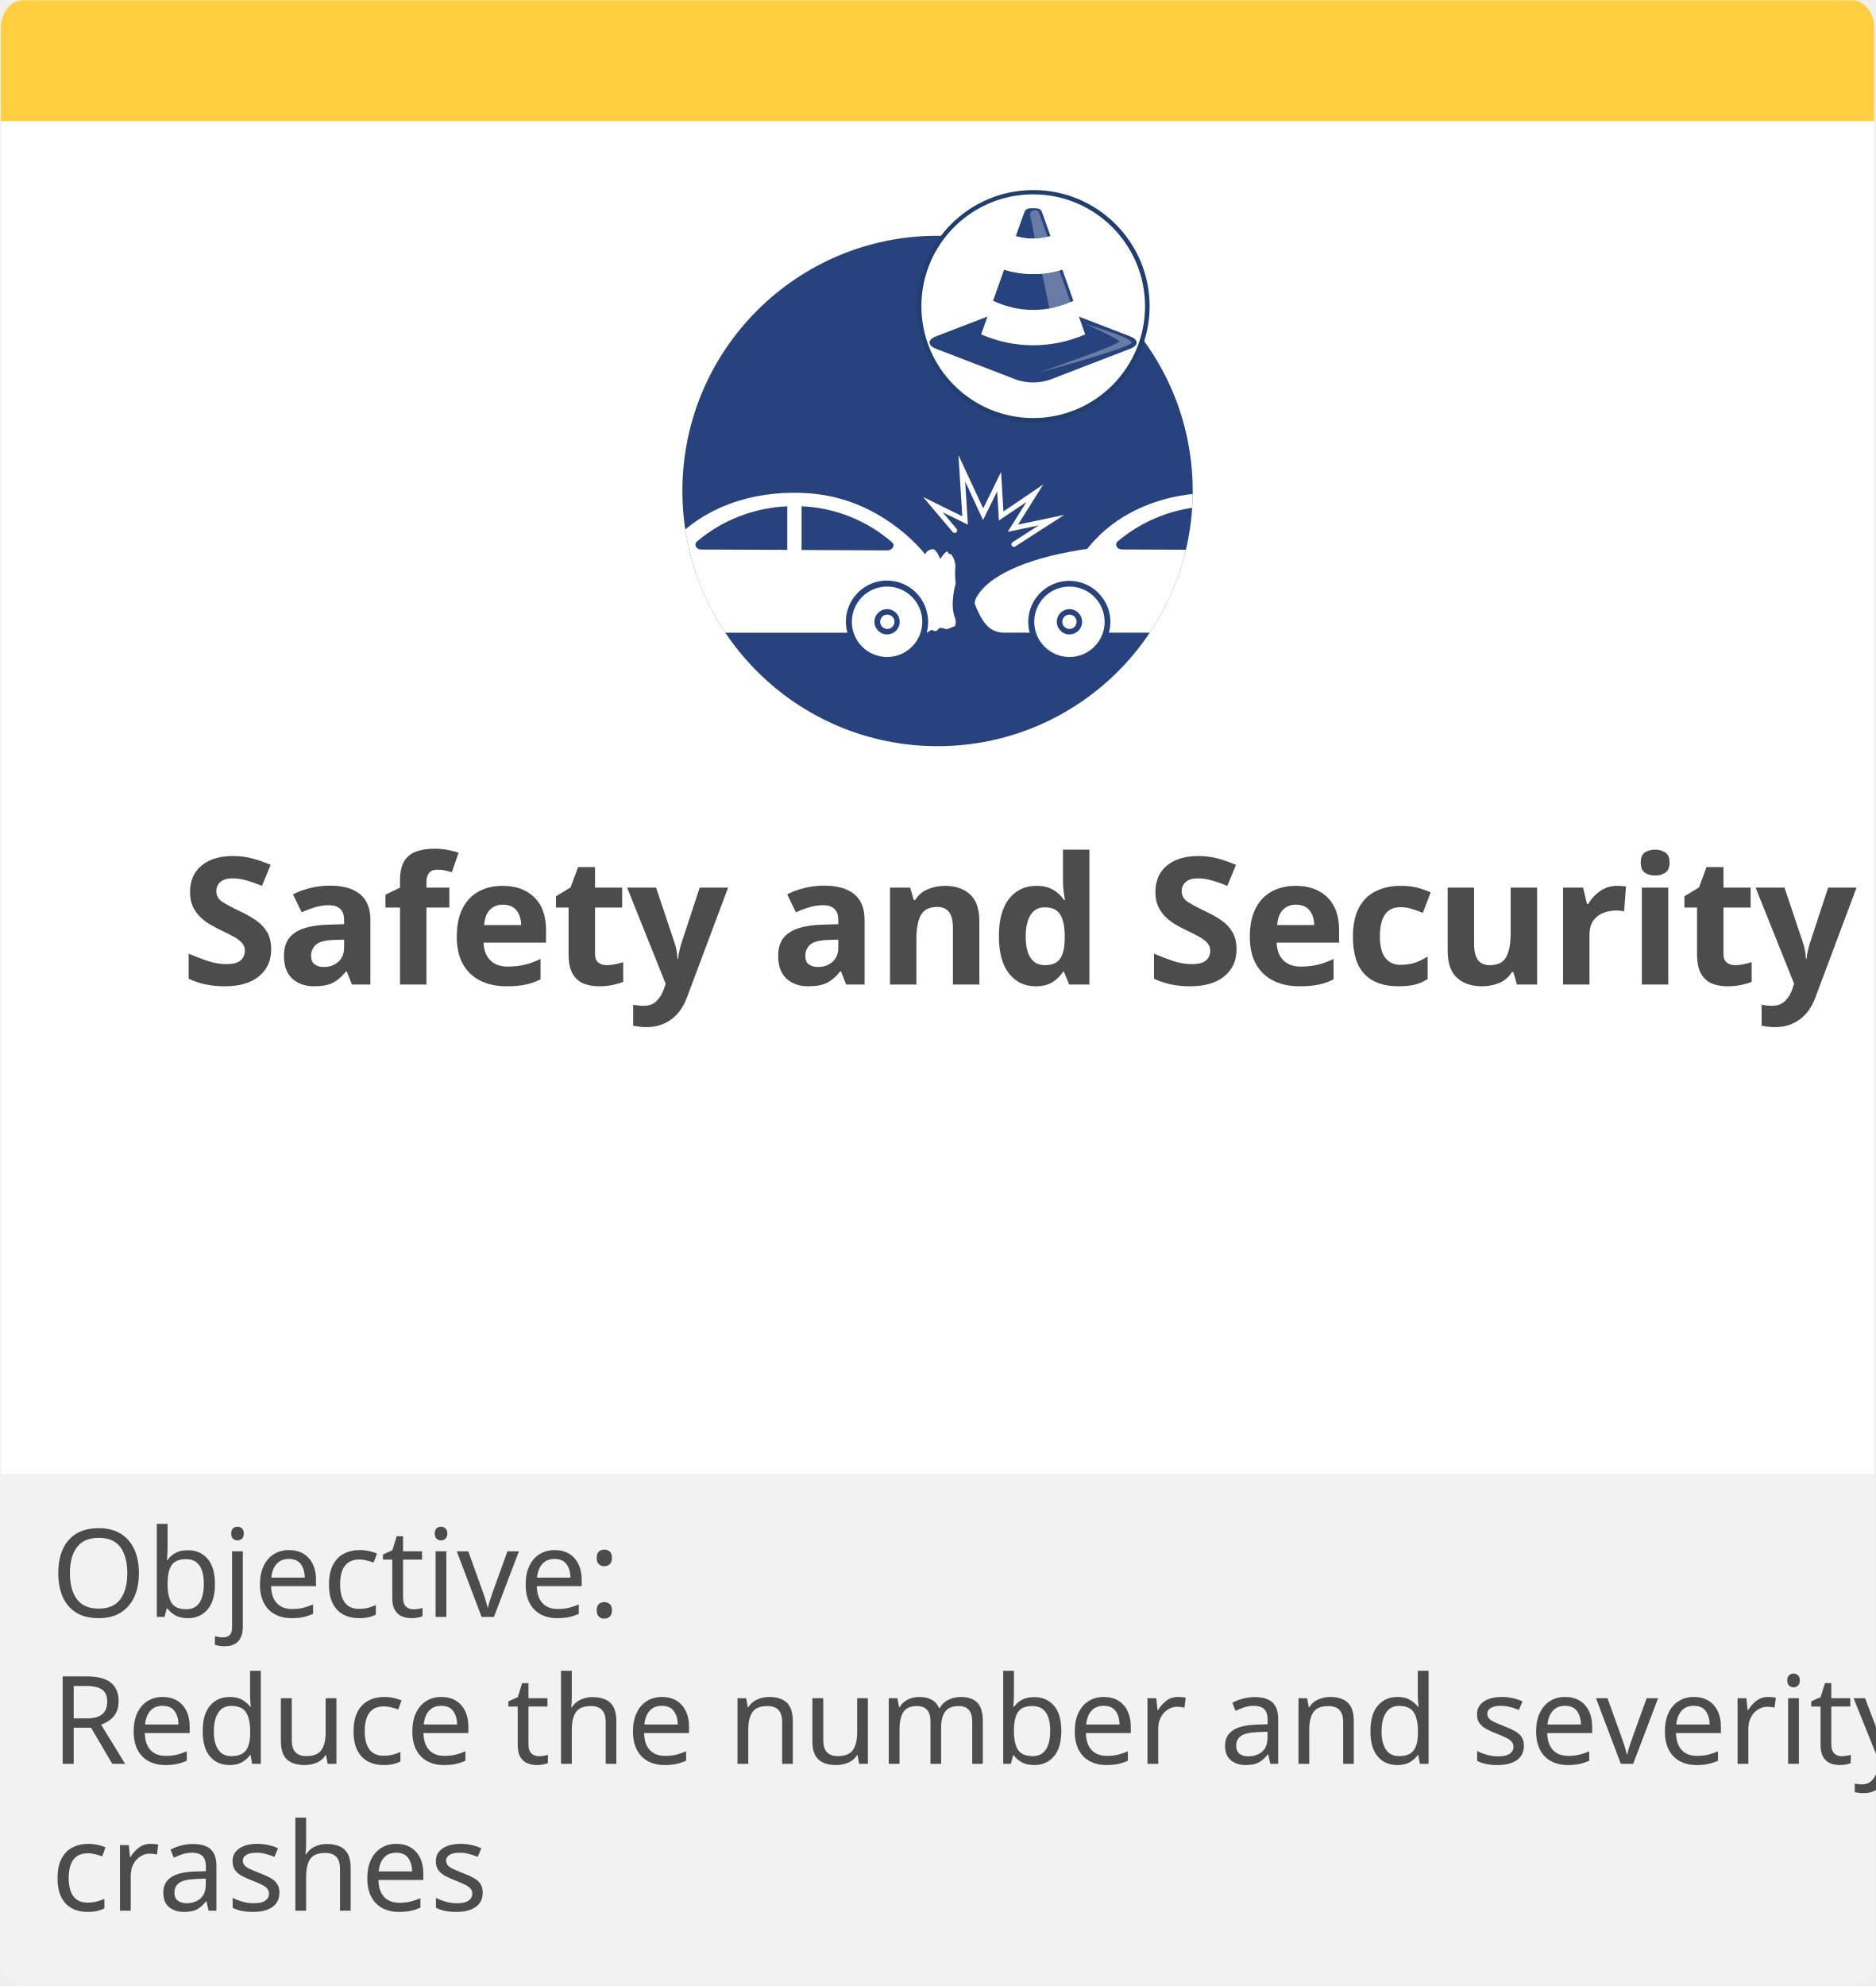
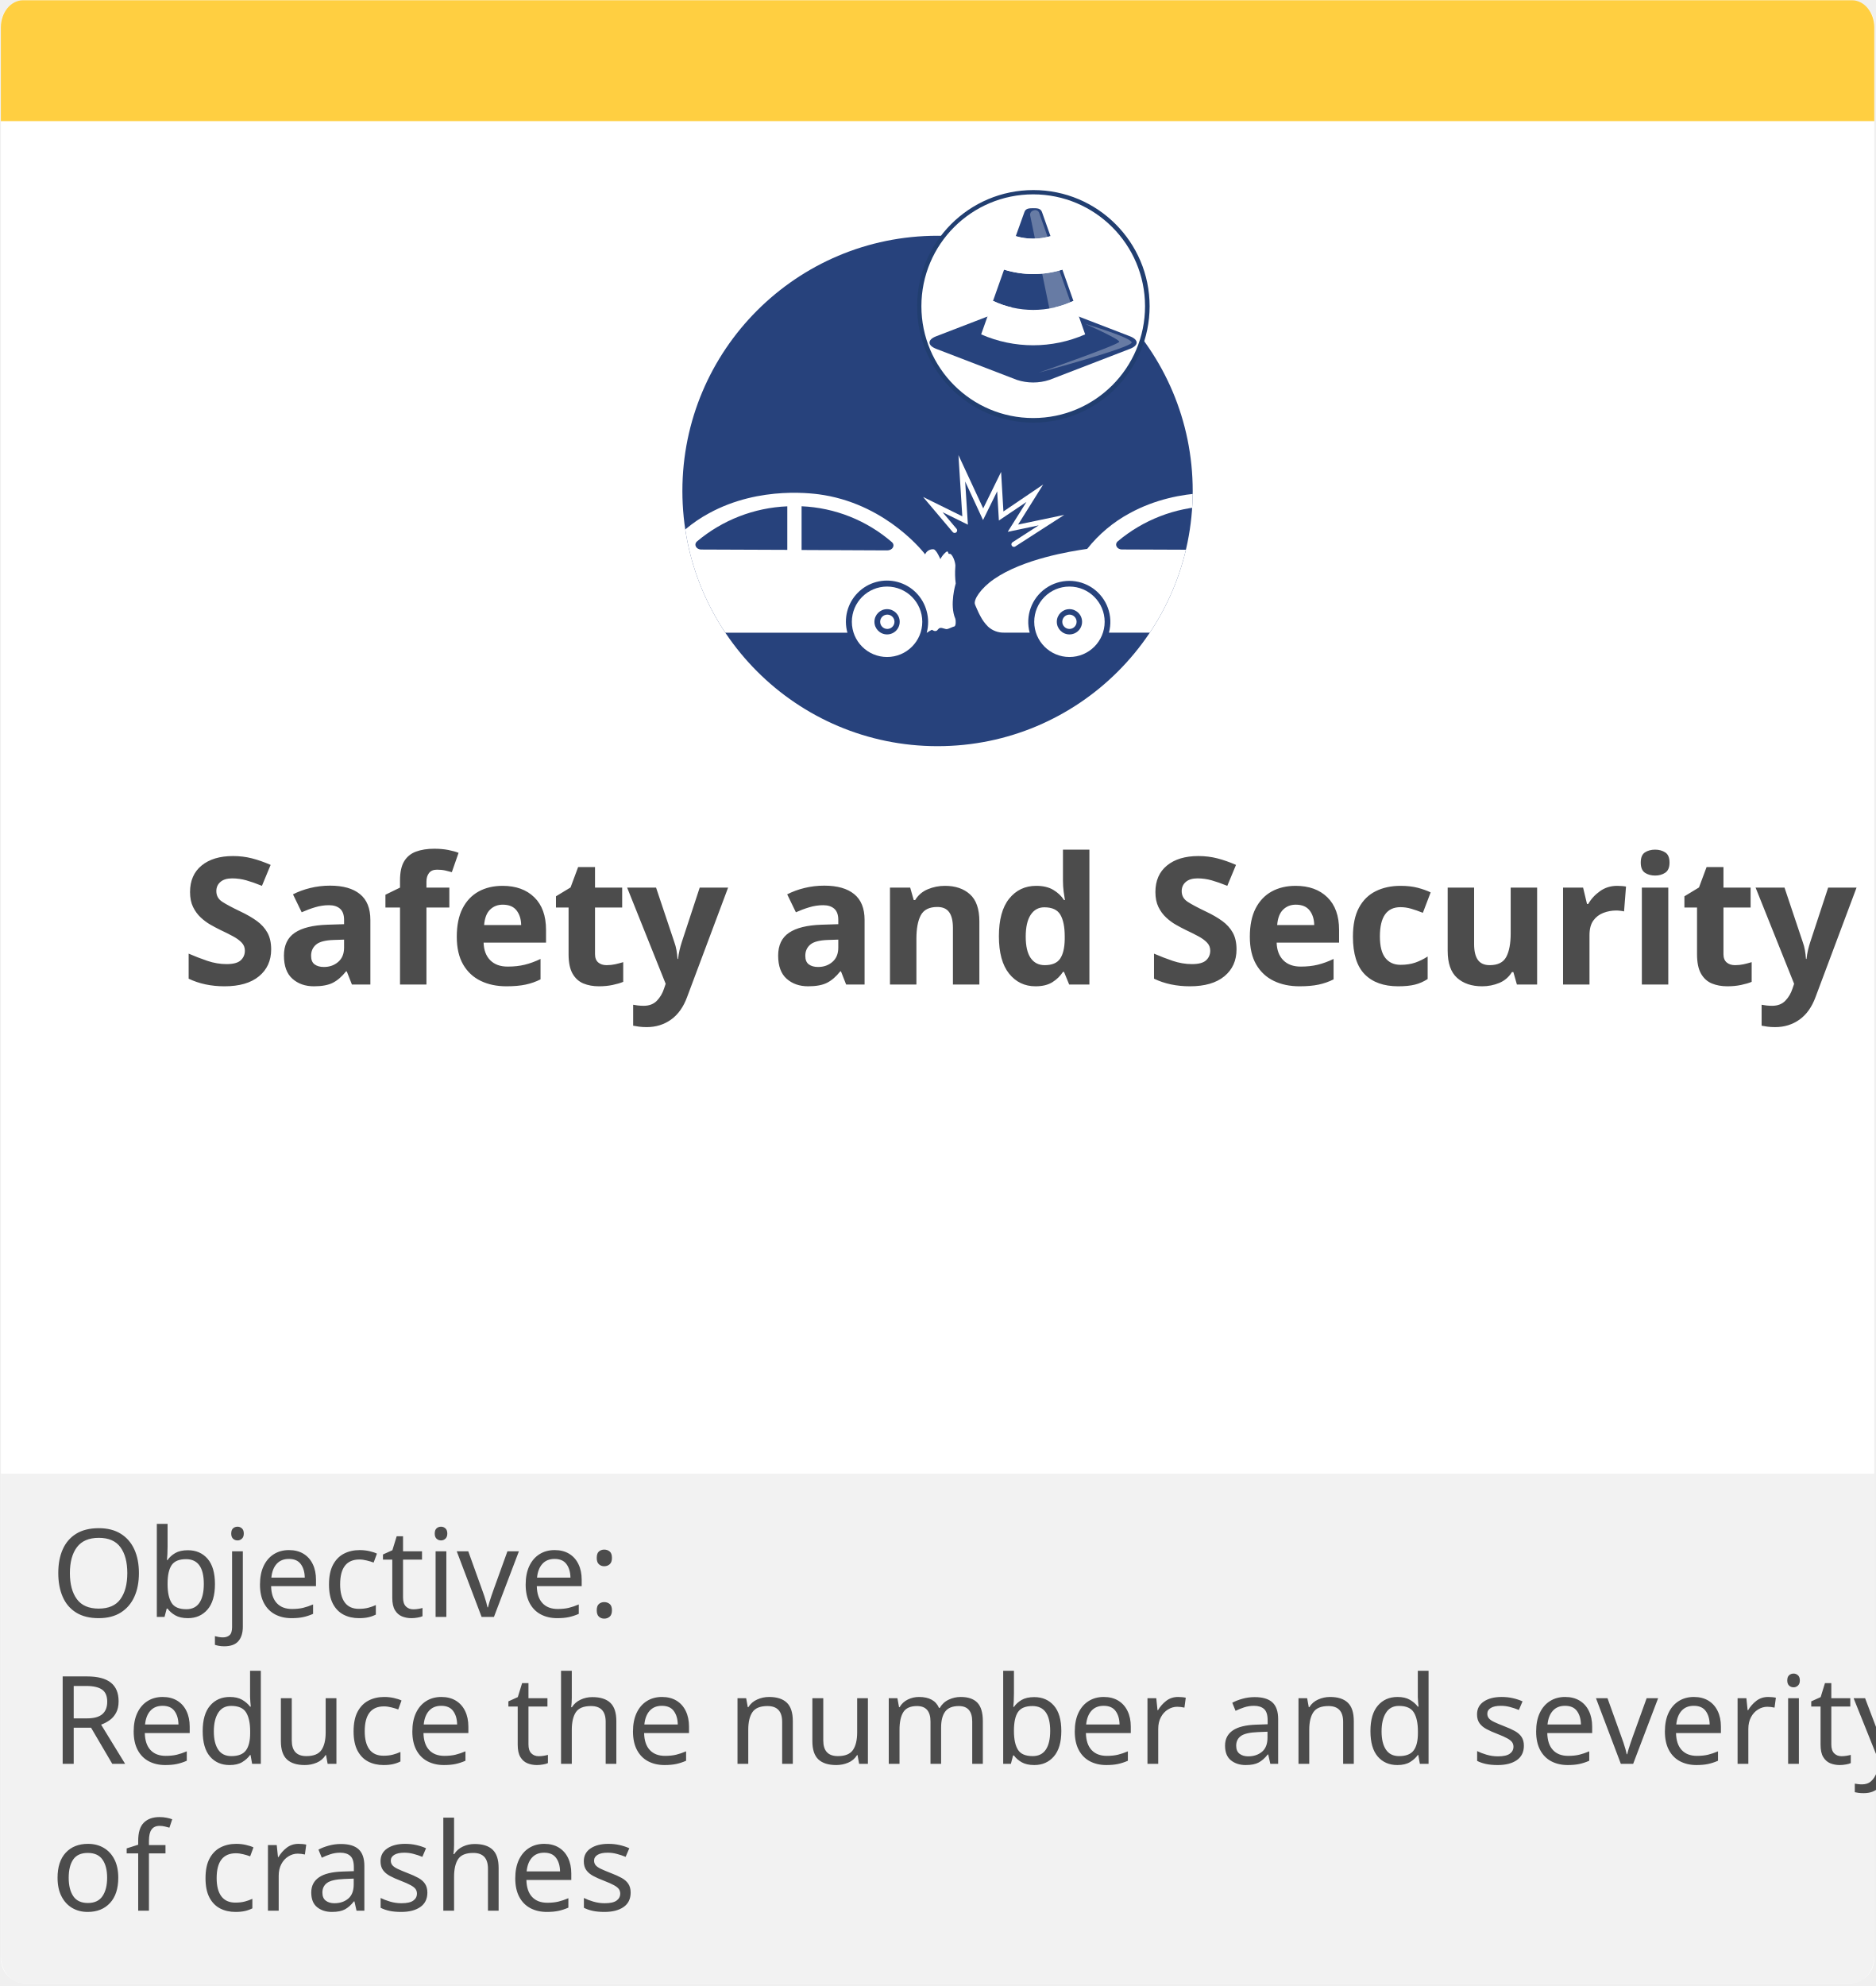
<svg xmlns="http://www.w3.org/2000/svg" viewBox="0 0 613 649">
  <defs>
    <clipPath id="a">
      <circle cx="306.44" cy="160.44" r="83.4" fill="none" />
    </clipPath>
  </defs>
  <rect x="0.28" y="0.08" width="612.33" height="648" rx="8.03" fill="#fff" />
  <path d="M.28,481.58V639.26c0,4.85,3.29,8.82,7.31,8.82H605.3c4,0,7.31-4,7.31-8.82V481.58Z" fill="#f2f2f2" />
  <path d="M612.61,8.89c0-4.85-3.29-8.81-7.31-8.81H7.59C3.57.08.28,4,.28,8.89V39.58H612.61Z" fill="#ffcf41" />
  <text transform="translate(58.99 321.73)" font-size="58" fill="#4c4c4c" font-family="Jost-SemiBold, Jost" font-weight="600" letter-spacing="-0.01em">
    <tspan xml:space="preserve">Safety and Security  </tspan>
  </text>
  <text transform="translate(16.61 528.39)" font-size="40" fill="#4c4c4c" font-family="Jost-Medium, Jost" font-weight="500" letter-spacing="0em">Objective: <tspan font-family="Jost-Regular, Jost" font-weight="400">
-       <tspan x="0" y="48">Reduce the number and severity of </tspan>
-       <tspan x="0" y="96">crashes</tspan>
+       <tspan x="0" y="48">Reduce the number and severity</tspan>
+       <tspan x="0" y="96">of crashes</tspan>
    </tspan>
  </text>
  <circle cx="306.44" cy="160.44" r="83.4" fill="#27427c" />
  <g clip-path="url(#a)">
    <path d="M331.41,178.71a.84.84,0,0,1-.7-.38.82.82,0,0,1,.25-1.14l8.55-5.51-10.14,2.12,6.12-9.76-9,6.06-.56-9.55-4.62,9.39-5.84-12.59.89,14.11-8.28-4.08,4.58,5.43a.82.82,0,0,1-1.26,1.06l-9.69-11.47,12.82,6.32-1.26-20,8.09,17.42,5.85-11.92.76,12.92,13-8.81-8.2,13.09,15.09-3.16-16.07,10.35A.8.8,0,0,1,331.41,178.71Z" fill="#fff" />
    <path d="M310.33,181c-.64.19-.15-1.4-1.21-.53a7.51,7.51,0,0,0-1.76,2.25s-1.23-3-2.19-3.22a2.75,2.75,0,0,0-2.79,1.65s-11.83-15.77-33-19.35c-2.73-.47-20.84-3.28-37.67,5.94a44.84,44.84,0,0,0-13.87,11.65c-5.48.77-21,3.3-30.4,9.86-4.32,3-6.8,6.77-6.25,8.26,0,.08.33.8.74,1.76s.77,1.6,1,2.06a13.83,13.83,0,0,0,2.56,3.5,7.53,7.53,0,0,0,5.23,1.93h8.35a13.42,13.42,0,1,1,25.91,0h52a13.42,13.42,0,1,1,25.91-7,13,13,0,0,1,.47,3.45,13.33,13.33,0,0,1-.47,3.6,13,13,0,0,1,1.69-1c.17,0,.66.55,1.35.38s.61-.88,1.44-1c.62-.09,1.62.47,2.18.39s1.91-.79,2.32-.85c.65-.09.56-2.1.38-2.53-2-4.56.13-11.53.13-11.53a26.12,26.12,0,0,1-.13-5.41C312.47,184,311.24,180.71,310.33,181Zm-53-15.51v14.2l-28.11-.11c-1.68,0-2.56-1.65-1.38-2.67a49,49,0,0,1,29.49-11.45Zm32.74,14.37L262,179.73V165.44a48.27,48.27,0,0,1,29.52,11.73C292.67,178.19,291.76,179.84,290.08,179.84Z" fill="#fff" />
    <path d="M212.05,191.68a11.51,11.51,0,1,0,11.51,11.51h0A11.53,11.53,0,0,0,212.05,191.68Zm0,15.64a4.13,4.13,0,1,1,4.13-4.13,4.12,4.12,0,0,1-4.13,4.13Z" fill="#fff" />
    <path d="M289.94,191.68a11.51,11.51,0,1,0,11.51,11.51h0A11.53,11.53,0,0,0,289.94,191.68Zm0,15.64a4.13,4.13,0,1,1,4.13-4.13,4.12,4.12,0,0,1-4.13,4.13Z" fill="#fff" />
    <circle cx="212.13" cy="203.19" r="2.34" fill="#fff" />
    <circle cx="290.02" cy="203.19" r="2.34" fill="#fff" />
    <path d="M459.19,185.79c-.3-1.77-4.27-3.64-19.3-4.66-1.63-2.23-11.84-15.77-33-19.35-2.72-.47-20.84-3.28-37.66,5.94a44.87,44.87,0,0,0-13.88,11.65c-5.48.77-20.95,3.3-30.43,9.86-4.35,3-6.8,6.77-6.25,8.26,0,.08.33.8.75,1.76a21.82,21.82,0,0,0,1,2.06,13.83,13.83,0,0,0,2.56,3.5,7.51,7.51,0,0,0,5.23,1.93h8.34a13.42,13.42,0,1,1,25.91,0h52a13.42,13.42,0,0,1,25.91-7,13.18,13.18,0,0,1,0,7h7.55a7,7,0,0,0,6.16-3.19,10.16,10.16,0,0,0,1.22-2.53c.63-2.07-.36-7.66,1.54-11.65C458,186.91,459.38,186.86,459.19,185.79Zm-64.35-20.32v14.2l-28.11-.11c-1.68,0-2.56-1.65-1.38-2.67a49,49,0,0,1,29.49-11.45Zm32.74,14.37-28.08-.11V165.44A48.26,48.26,0,0,1,429,177.17C430.17,178.19,429.26,179.84,427.58,179.84Z" fill="#fff" />
    <path d="M349.55,191.68a11.51,11.51,0,1,0,11.51,11.51h0A11.53,11.53,0,0,0,349.55,191.68Zm0,15.64a4.13,4.13,0,1,1,4.13-4.13,4.12,4.12,0,0,1-4.13,4.13Z" fill="#fff" />
    <path d="M427.44,191.68A11.51,11.51,0,1,0,439,203.19h0A11.53,11.53,0,0,0,427.44,191.68Zm0,15.64a4.13,4.13,0,1,1,4.13-4.13,4.13,4.13,0,0,1-4.13,4.13Z" fill="#fff" />
    <circle cx="349.55" cy="203.19" r="2.34" fill="#fff" />
    <circle cx="427.44" cy="203.19" r="2.34" fill="#fff" />
  </g>
  <circle cx="337.71" cy="100.06" r="37.3" fill="#fff" />
  <path d="M337.71,138.11a38,38,0,1,1,38.05-38.05A38.09,38.09,0,0,1,337.71,138.11Zm0-74.6a36.55,36.55,0,1,0,36.55,36.55A36.6,36.6,0,0,0,337.71,63.51Z" fill="#213e70" />
  <path d="M332.39,124.15,306,114c-2.92-1.13-2.92-3,0-4.11l26.35-10.15a17.09,17.09,0,0,1,10.63,0l26.34,10.15c2.93,1.13,2.93,3,0,4.11L343,124.15A17.09,17.09,0,0,1,332.39,124.15Z" fill="#27437d" />
  <path d="M343.36,77.18c-.92-2.61-1.85-5.22-2.77-7.84-.41-1.26-1.6-1.31-2.92-1.3s-2.45.06-2.85,1.3L332,77.18A20.18,20.18,0,0,0,343.36,77.18Z" fill="#27437d" />
  <path d="M350.85,98.33l-3.61-10.22a32.22,32.22,0,0,1-19.05,0l-3.62,10.22A30.76,30.76,0,0,0,350.85,98.33Z" fill="#27437d" />
  <path d="M350.85,98.33a30.76,30.76,0,0,1-26.28,0l-3.88,10.94h0a42.37,42.37,0,0,0,34,0h0Q352.78,103.8,350.85,98.33Z" fill="#fff" />
  <path d="M347.24,88.11l-3.88-10.93a20.18,20.18,0,0,1-11.32,0l-3.86,10.93A32.1,32.1,0,0,0,347.24,88.11Z" fill="#fff" />
  <g opacity="0.3" style="isolation:isolate">
    <path d="M346.48,110.18l5.44-1.57a1.37,1.37,0,0,0,.83-1.73L339.66,69.57a1.36,1.36,0,0,0-1.72-.84l-.36.12a1.43,1.43,0,0,0-.83,1.74l8,38.75A1.36,1.36,0,0,0,346.48,110.18Z" fill="#fff" />
  </g>
  <g opacity="0.3" style="isolation:isolate">
    <path d="M339.45,121.8s26.38-9.2,26.38-10.12-11.11-5.83-11.11-5.83,15.17,4.45,15.17,6.09S339.45,121.8,339.45,121.8Z" fill="#fff" />
  </g>
</svg>
